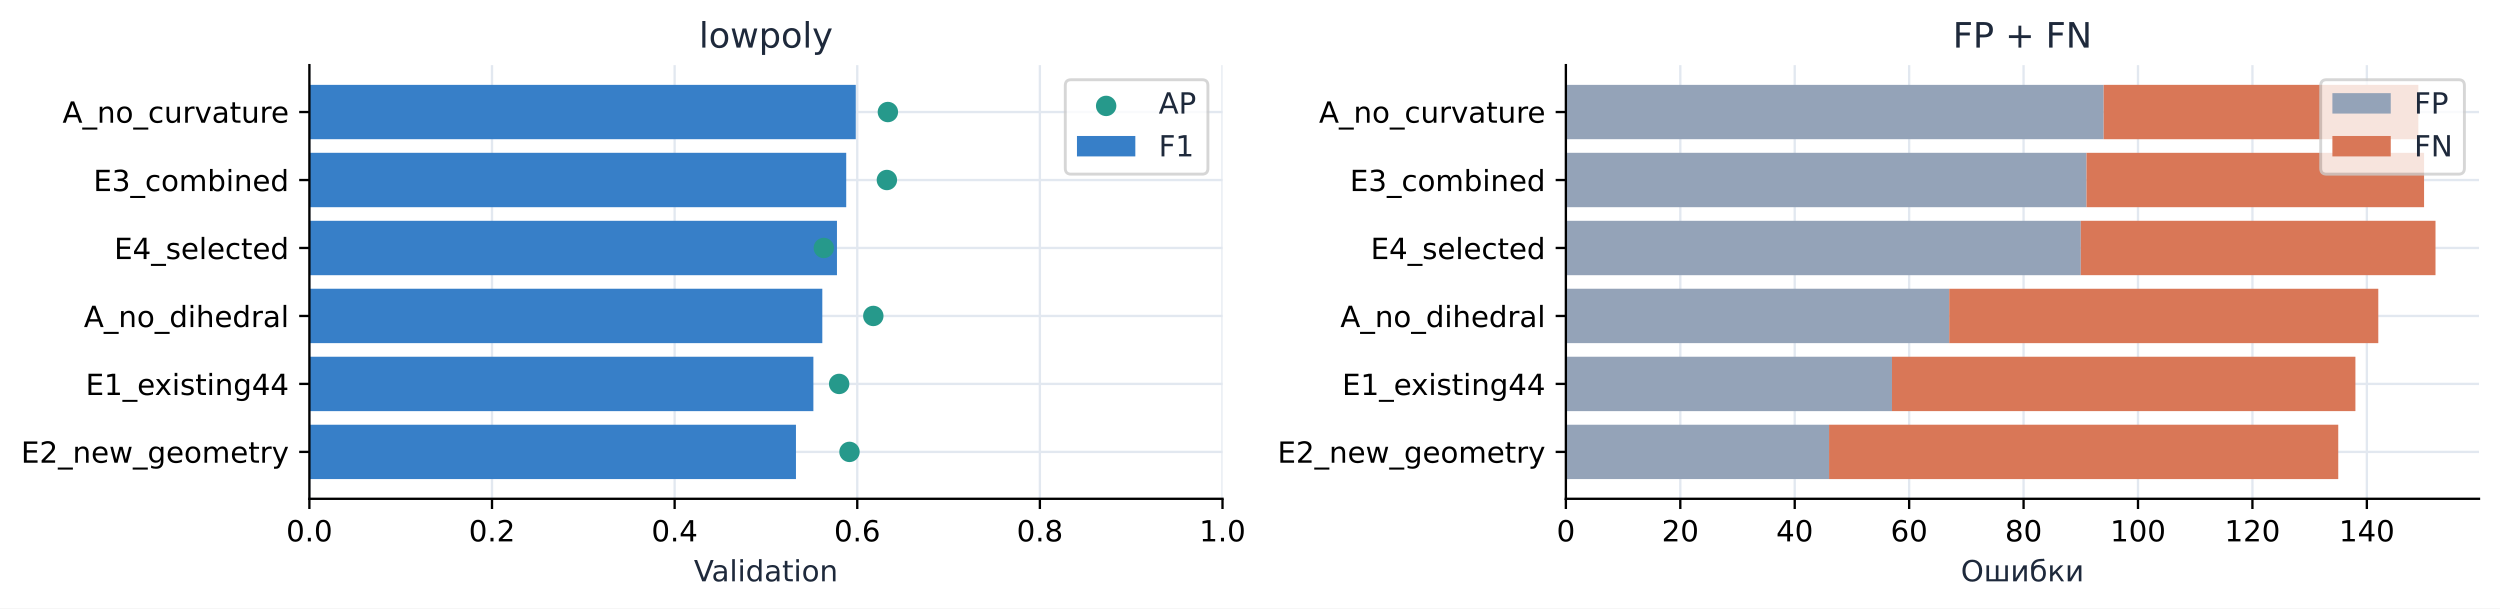
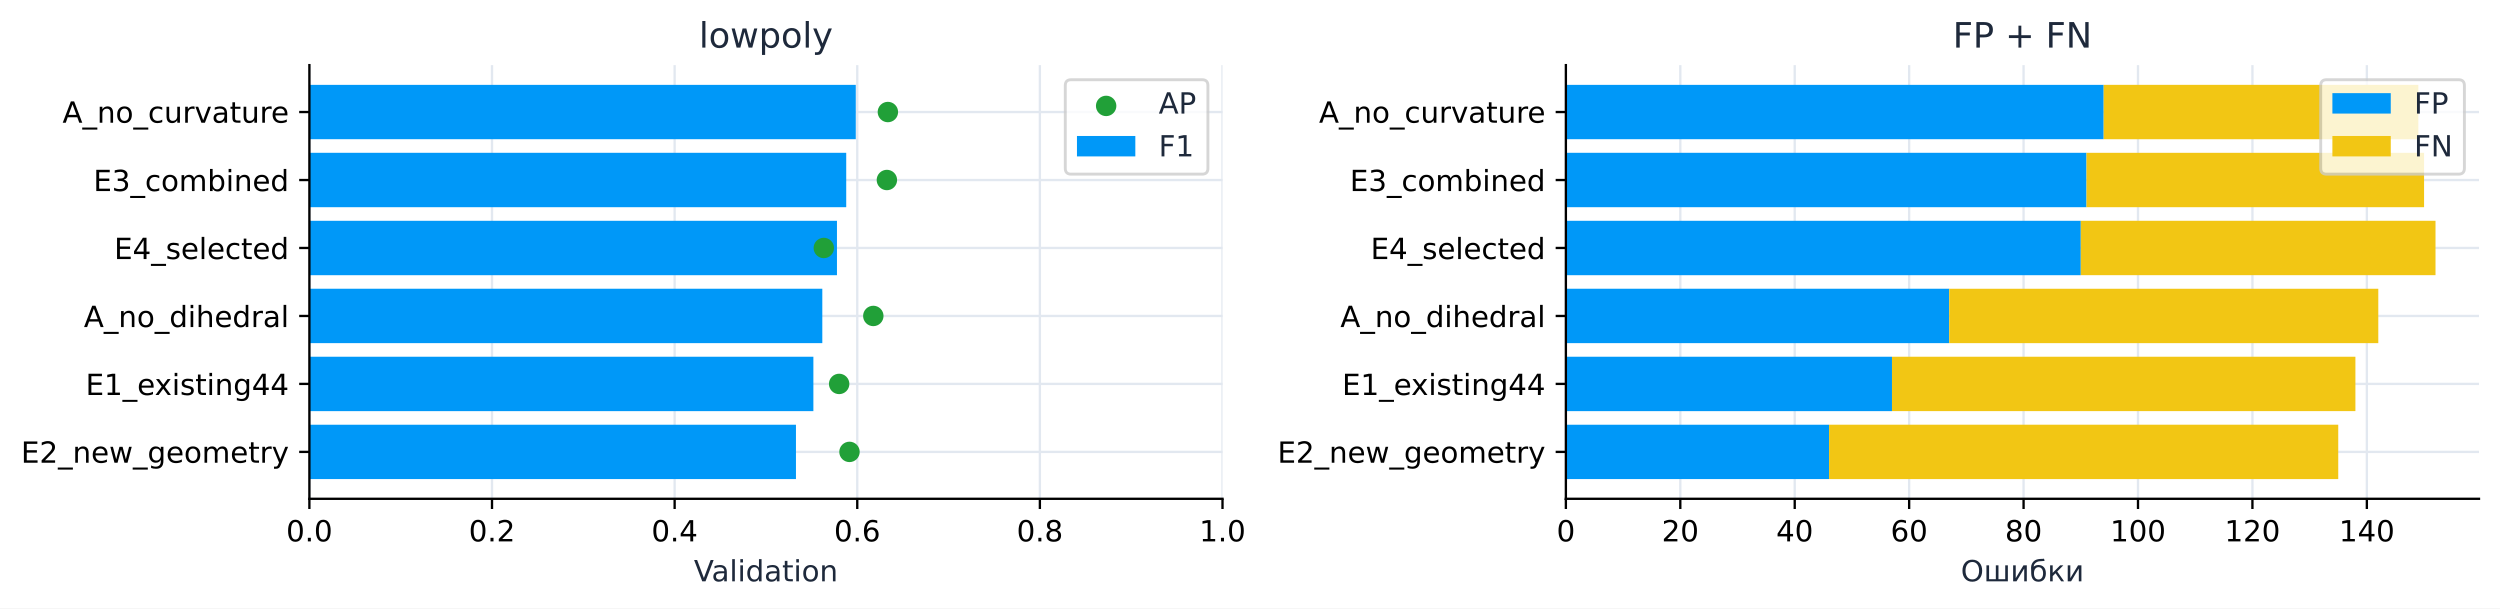
<svg xmlns="http://www.w3.org/2000/svg" xmlns:xlink="http://www.w3.org/1999/xlink" width="856.65pt" height="208.474pt" viewBox="0 0 856.65 208.474" version="1.1">
  <defs>
    <style type="text/css">*{stroke-linejoin: round; stroke-linecap: butt}</style>
  </defs>
  <g id="figure_1">
    <g id="patch_1">
      <path d="M 0 208.474 L 856.65 208.474 L 856.65 0 L 0 0 z " style="fill: #ffffff" />
    </g>
    <g id="axes_1">
      <g id="patch_2">
        <path d="M 106.014 170.918 L 418.903 170.918 L 418.903 22.318 L 106.014 22.318 z " style="fill: #ffffff" />
      </g>
      <g id="matplotlib.axis_1">
        <g id="xtick_1">
          <g id="line2d_1">
-             <path d="M 106.014 170.918 L 106.014 22.318 " clip-path="url(#pcd650b2db3)" style="fill: none; stroke: #e2e8f0; stroke-width: 0.8; stroke-linecap: square" />
+             <path d="M 106.014 170.918 L 106.014 22.318 " clip-path="url(#p1a2640bf01)" style="fill: none; stroke: #e2e8f0; stroke-width: 0.8; stroke-linecap: square" />
          </g>
          <g id="line2d_2">
            <defs>
-               <path id="mff9a0a22ac" d="M 0 0 L 0 3.5 " style="stroke: #000000; stroke-width: 0.8" />
+               <path id="m29b9d3667a" d="M 0 0 L 0 3.5 " style="stroke: #000000; stroke-width: 0.8" />
            </defs>
            <g>
-               <use xlink:href="#mff9a0a22ac" x="106.014" y="170.918" style="stroke: #000000; stroke-width: 0.8" />
+               <use xlink:href="#m29b9d3667a" x="106.014" y="170.918" style="stroke: #000000; stroke-width: 0.8" />
            </g>
          </g>
          <g id="text_1">
            <text style="font-size: 10px; font-family: 'DejaVu Sans', 'Bitstream Vera Sans', 'Computer Modern Sans Serif', 'Lucida Grande', 'Verdana', 'Geneva', 'Lucid', 'Arial', 'Helvetica', 'Avant Garde', sans-serif; text-anchor: middle" x="106.014" y="185.517" transform="rotate(-0 106.0141 185.5166)">0.0</text>
          </g>
        </g>
        <g id="xtick_2">
          <g id="line2d_3">
-             <path d="M 168.592 170.918 L 168.592 22.318 " clip-path="url(#pcd650b2db3)" style="fill: none; stroke: #e2e8f0; stroke-width: 0.8; stroke-linecap: square" />
+             <path d="M 168.592 170.918 L 168.592 22.318 " clip-path="url(#p1a2640bf01)" style="fill: none; stroke: #e2e8f0; stroke-width: 0.8; stroke-linecap: square" />
          </g>
          <g id="line2d_4">
            <g>
-               <use xlink:href="#mff9a0a22ac" x="168.592" y="170.918" style="stroke: #000000; stroke-width: 0.8" />
+               <use xlink:href="#m29b9d3667a" x="168.592" y="170.918" style="stroke: #000000; stroke-width: 0.8" />
            </g>
          </g>
          <g id="text_2">
            <text style="font-size: 10px; font-family: 'DejaVu Sans', 'Bitstream Vera Sans', 'Computer Modern Sans Serif', 'Lucida Grande', 'Verdana', 'Geneva', 'Lucid', 'Arial', 'Helvetica', 'Avant Garde', sans-serif; text-anchor: middle" x="168.592" y="185.517" transform="rotate(-0 168.5918 185.5166)">0.2</text>
          </g>
        </g>
        <g id="xtick_3">
          <g id="line2d_5">
-             <path d="M 231.17 170.918 L 231.17 22.318 " clip-path="url(#pcd650b2db3)" style="fill: none; stroke: #e2e8f0; stroke-width: 0.8; stroke-linecap: square" />
+             <path d="M 231.17 170.918 L 231.17 22.318 " clip-path="url(#p1a2640bf01)" style="fill: none; stroke: #e2e8f0; stroke-width: 0.8; stroke-linecap: square" />
          </g>
          <g id="line2d_6">
            <g>
-               <use xlink:href="#mff9a0a22ac" x="231.17" y="170.918" style="stroke: #000000; stroke-width: 0.8" />
+               <use xlink:href="#m29b9d3667a" x="231.17" y="170.918" style="stroke: #000000; stroke-width: 0.8" />
            </g>
          </g>
          <g id="text_3">
            <text style="font-size: 10px; font-family: 'DejaVu Sans', 'Bitstream Vera Sans', 'Computer Modern Sans Serif', 'Lucida Grande', 'Verdana', 'Geneva', 'Lucid', 'Arial', 'Helvetica', 'Avant Garde', sans-serif; text-anchor: middle" x="231.17" y="185.517" transform="rotate(-0 231.1695 185.5166)">0.4</text>
          </g>
        </g>
        <g id="xtick_4">
          <g id="line2d_7">
-             <path d="M 293.747 170.918 L 293.747 22.318 " clip-path="url(#pcd650b2db3)" style="fill: none; stroke: #e2e8f0; stroke-width: 0.8; stroke-linecap: square" />
+             <path d="M 293.747 170.918 L 293.747 22.318 " clip-path="url(#p1a2640bf01)" style="fill: none; stroke: #e2e8f0; stroke-width: 0.8; stroke-linecap: square" />
          </g>
          <g id="line2d_8">
            <g>
-               <use xlink:href="#mff9a0a22ac" x="293.747" y="170.918" style="stroke: #000000; stroke-width: 0.8" />
+               <use xlink:href="#m29b9d3667a" x="293.747" y="170.918" style="stroke: #000000; stroke-width: 0.8" />
            </g>
          </g>
          <g id="text_4">
            <text style="font-size: 10px; font-family: 'DejaVu Sans', 'Bitstream Vera Sans', 'Computer Modern Sans Serif', 'Lucida Grande', 'Verdana', 'Geneva', 'Lucid', 'Arial', 'Helvetica', 'Avant Garde', sans-serif; text-anchor: middle" x="293.747" y="185.517" transform="rotate(-0 293.7472 185.5166)">0.6</text>
          </g>
        </g>
        <g id="xtick_5">
          <g id="line2d_9">
-             <path d="M 356.325 170.918 L 356.325 22.318 " clip-path="url(#pcd650b2db3)" style="fill: none; stroke: #e2e8f0; stroke-width: 0.8; stroke-linecap: square" />
+             <path d="M 356.325 170.918 L 356.325 22.318 " clip-path="url(#p1a2640bf01)" style="fill: none; stroke: #e2e8f0; stroke-width: 0.8; stroke-linecap: square" />
          </g>
          <g id="line2d_10">
            <g>
-               <use xlink:href="#mff9a0a22ac" x="356.325" y="170.918" style="stroke: #000000; stroke-width: 0.8" />
+               <use xlink:href="#m29b9d3667a" x="356.325" y="170.918" style="stroke: #000000; stroke-width: 0.8" />
            </g>
          </g>
          <g id="text_5">
            <text style="font-size: 10px; font-family: 'DejaVu Sans', 'Bitstream Vera Sans', 'Computer Modern Sans Serif', 'Lucida Grande', 'Verdana', 'Geneva', 'Lucid', 'Arial', 'Helvetica', 'Avant Garde', sans-serif; text-anchor: middle" x="356.325" y="185.517" transform="rotate(-0 356.325 185.5166)">0.8</text>
          </g>
        </g>
        <g id="xtick_6">
          <g id="line2d_11">
-             <path d="M 418.903 170.918 L 418.903 22.318 " clip-path="url(#pcd650b2db3)" style="fill: none; stroke: #e2e8f0; stroke-width: 0.8; stroke-linecap: square" />
+             <path d="M 418.903 170.918 L 418.903 22.318 " clip-path="url(#p1a2640bf01)" style="fill: none; stroke: #e2e8f0; stroke-width: 0.8; stroke-linecap: square" />
          </g>
          <g id="line2d_12">
            <g>
-               <use xlink:href="#mff9a0a22ac" x="418.903" y="170.918" style="stroke: #000000; stroke-width: 0.8" />
+               <use xlink:href="#m29b9d3667a" x="418.903" y="170.918" style="stroke: #000000; stroke-width: 0.8" />
            </g>
          </g>
          <g id="text_6">
            <text style="font-size: 10px; font-family: 'DejaVu Sans', 'Bitstream Vera Sans', 'Computer Modern Sans Serif', 'Lucida Grande', 'Verdana', 'Geneva', 'Lucid', 'Arial', 'Helvetica', 'Avant Garde', sans-serif; text-anchor: middle" x="418.903" y="185.517" transform="rotate(-0 418.9027 185.5166)">1.0</text>
          </g>
        </g>
        <g id="text_7">
          <text style="font-size: 10px; font-family: 'DejaVu Sans', 'Bitstream Vera Sans', 'Computer Modern Sans Serif', 'Lucida Grande', 'Verdana', 'Geneva', 'Lucid', 'Arial', 'Helvetica', 'Avant Garde', sans-serif; text-anchor: middle; fill: #1e293b" x="262.458" y="199.195" transform="rotate(-0 262.4584 199.1947)">Validation</text>
        </g>
      </g>
      <g id="matplotlib.axis_2">
        <g id="ytick_1">
          <g id="line2d_13">
-             <path d="M 106.014 154.847 L 418.903 154.847 " clip-path="url(#pcd650b2db3)" style="fill: none; stroke: #e2e8f0; stroke-width: 0.8; stroke-linecap: square" />
+             <path d="M 106.014 154.847 L 418.903 154.847 " clip-path="url(#p1a2640bf01)" style="fill: none; stroke: #e2e8f0; stroke-width: 0.8; stroke-linecap: square" />
          </g>
          <g id="line2d_14">
            <defs>
-               <path id="mf8662a4d5e" d="M 0 0 L -3.5 0 " style="stroke: #000000; stroke-width: 0.8" />
+               <path id="mcb66e3dac6" d="M 0 0 L -3.5 0 " style="stroke: #000000; stroke-width: 0.8" />
            </defs>
            <g>
-               <use xlink:href="#mf8662a4d5e" x="106.014" y="154.847" style="stroke: #000000; stroke-width: 0.8" />
+               <use xlink:href="#mcb66e3dac6" x="106.014" y="154.847" style="stroke: #000000; stroke-width: 0.8" />
            </g>
          </g>
          <g id="text_8">
            <text style="font-size: 10px; font-family: 'DejaVu Sans', 'Bitstream Vera Sans', 'Computer Modern Sans Serif', 'Lucida Grande', 'Verdana', 'Geneva', 'Lucid', 'Arial', 'Helvetica', 'Avant Garde', sans-serif; text-anchor: end" x="99.014" y="158.558" transform="rotate(-0 99.01406 158.5579)">E2_new_geometry</text>
          </g>
        </g>
        <g id="ytick_2">
          <g id="line2d_15">
-             <path d="M 106.014 131.555 L 418.903 131.555 " clip-path="url(#pcd650b2db3)" style="fill: none; stroke: #e2e8f0; stroke-width: 0.8; stroke-linecap: square" />
+             <path d="M 106.014 131.555 L 418.903 131.555 " clip-path="url(#p1a2640bf01)" style="fill: none; stroke: #e2e8f0; stroke-width: 0.8; stroke-linecap: square" />
          </g>
          <g id="line2d_16">
            <g>
-               <use xlink:href="#mf8662a4d5e" x="106.014" y="131.555" style="stroke: #000000; stroke-width: 0.8" />
+               <use xlink:href="#mcb66e3dac6" x="106.014" y="131.555" style="stroke: #000000; stroke-width: 0.8" />
            </g>
          </g>
          <g id="text_9">
            <text style="font-size: 10px; font-family: 'DejaVu Sans', 'Bitstream Vera Sans', 'Computer Modern Sans Serif', 'Lucida Grande', 'Verdana', 'Geneva', 'Lucid', 'Arial', 'Helvetica', 'Avant Garde', sans-serif; text-anchor: end" x="99.014" y="135.355" transform="rotate(-0 99.01406 135.3546)">E1_existing44</text>
          </g>
        </g>
        <g id="ytick_3">
          <g id="line2d_17">
-             <path d="M 106.014 108.264 L 418.903 108.264 " clip-path="url(#pcd650b2db3)" style="fill: none; stroke: #e2e8f0; stroke-width: 0.8; stroke-linecap: square" />
+             <path d="M 106.014 108.264 L 418.903 108.264 " clip-path="url(#p1a2640bf01)" style="fill: none; stroke: #e2e8f0; stroke-width: 0.8; stroke-linecap: square" />
          </g>
          <g id="line2d_18">
            <g>
-               <use xlink:href="#mf8662a4d5e" x="106.014" y="108.264" style="stroke: #000000; stroke-width: 0.8" />
+               <use xlink:href="#mcb66e3dac6" x="106.014" y="108.264" style="stroke: #000000; stroke-width: 0.8" />
            </g>
          </g>
          <g id="text_10">
            <text style="font-size: 10px; font-family: 'DejaVu Sans', 'Bitstream Vera Sans', 'Computer Modern Sans Serif', 'Lucida Grande', 'Verdana', 'Geneva', 'Lucid', 'Arial', 'Helvetica', 'Avant Garde', sans-serif; text-anchor: end" x="99.014" y="112.063" transform="rotate(-0 99.01406 112.0631)">A_no_dihedral</text>
          </g>
        </g>
        <g id="ytick_4">
          <g id="line2d_19">
-             <path d="M 106.014 84.972 L 418.903 84.972 " clip-path="url(#pcd650b2db3)" style="fill: none; stroke: #e2e8f0; stroke-width: 0.8; stroke-linecap: square" />
+             <path d="M 106.014 84.972 L 418.903 84.972 " clip-path="url(#p1a2640bf01)" style="fill: none; stroke: #e2e8f0; stroke-width: 0.8; stroke-linecap: square" />
          </g>
          <g id="line2d_20">
            <g>
-               <use xlink:href="#mf8662a4d5e" x="106.014" y="84.972" style="stroke: #000000; stroke-width: 0.8" />
+               <use xlink:href="#mcb66e3dac6" x="106.014" y="84.972" style="stroke: #000000; stroke-width: 0.8" />
            </g>
          </g>
          <g id="text_11">
            <text style="font-size: 10px; font-family: 'DejaVu Sans', 'Bitstream Vera Sans', 'Computer Modern Sans Serif', 'Lucida Grande', 'Verdana', 'Geneva', 'Lucid', 'Arial', 'Helvetica', 'Avant Garde', sans-serif; text-anchor: end" x="99.014" y="88.772" transform="rotate(-0 99.01406 88.77158)">E4_selected</text>
          </g>
        </g>
        <g id="ytick_5">
          <g id="line2d_21">
-             <path d="M 106.014 61.681 L 418.903 61.681 " clip-path="url(#pcd650b2db3)" style="fill: none; stroke: #e2e8f0; stroke-width: 0.8; stroke-linecap: square" />
+             <path d="M 106.014 61.681 L 418.903 61.681 " clip-path="url(#p1a2640bf01)" style="fill: none; stroke: #e2e8f0; stroke-width: 0.8; stroke-linecap: square" />
          </g>
          <g id="line2d_22">
            <g>
-               <use xlink:href="#mf8662a4d5e" x="106.014" y="61.681" style="stroke: #000000; stroke-width: 0.8" />
+               <use xlink:href="#mcb66e3dac6" x="106.014" y="61.681" style="stroke: #000000; stroke-width: 0.8" />
            </g>
          </g>
          <g id="text_12">
            <text style="font-size: 10px; font-family: 'DejaVu Sans', 'Bitstream Vera Sans', 'Computer Modern Sans Serif', 'Lucida Grande', 'Verdana', 'Geneva', 'Lucid', 'Arial', 'Helvetica', 'Avant Garde', sans-serif; text-anchor: end" x="99.014" y="65.48" transform="rotate(-0 99.01406 65.48004)">E3_combined</text>
          </g>
        </g>
        <g id="ytick_6">
          <g id="line2d_23">
-             <path d="M 106.014 38.389 L 418.903 38.389 " clip-path="url(#pcd650b2db3)" style="fill: none; stroke: #e2e8f0; stroke-width: 0.8; stroke-linecap: square" />
+             <path d="M 106.014 38.389 L 418.903 38.389 " clip-path="url(#p1a2640bf01)" style="fill: none; stroke: #e2e8f0; stroke-width: 0.8; stroke-linecap: square" />
          </g>
          <g id="line2d_24">
            <g>
-               <use xlink:href="#mf8662a4d5e" x="106.014" y="38.389" style="stroke: #000000; stroke-width: 0.8" />
+               <use xlink:href="#mcb66e3dac6" x="106.014" y="38.389" style="stroke: #000000; stroke-width: 0.8" />
            </g>
          </g>
          <g id="text_13">
            <text style="font-size: 10px; font-family: 'DejaVu Sans', 'Bitstream Vera Sans', 'Computer Modern Sans Serif', 'Lucida Grande', 'Verdana', 'Geneva', 'Lucid', 'Arial', 'Helvetica', 'Avant Garde', sans-serif; text-anchor: end" x="99.014" y="42.049" transform="rotate(-0 99.01406 42.04944)">A_no_curvature</text>
          </g>
        </g>
      </g>
      <g id="patch_3">
-         <path d="M 106.014 164.164 L 272.744 164.164 L 272.744 145.53 L 106.014 145.53 z " clip-path="url(#pcd650b2db3)" style="fill: #377fc8" />
+         <path d="M 106.014 164.164 L 272.744 164.164 L 272.744 145.53 L 106.014 145.53 z " clip-path="url(#p1a2640bf01)" style="fill: #0098f8" />
      </g>
      <g id="patch_4">
-         <path d="M 106.014 140.872 L 278.712 140.872 L 278.712 122.239 L 106.014 122.239 z " clip-path="url(#pcd650b2db3)" style="fill: #377fc8" />
+         <path d="M 106.014 140.872 L 278.712 140.872 L 278.712 122.239 L 106.014 122.239 z " clip-path="url(#p1a2640bf01)" style="fill: #0098f8" />
      </g>
      <g id="patch_5">
-         <path d="M 106.014 117.581 L 281.772 117.581 L 281.772 98.947 L 106.014 98.947 z " clip-path="url(#pcd650b2db3)" style="fill: #377fc8" />
+         <path d="M 106.014 117.581 L 281.772 117.581 L 281.772 98.947 L 106.014 98.947 z " clip-path="url(#p1a2640bf01)" style="fill: #0098f8" />
      </g>
      <g id="patch_6">
-         <path d="M 106.014 94.289 L 286.794 94.289 L 286.794 75.656 L 106.014 75.656 z " clip-path="url(#pcd650b2db3)" style="fill: #377fc8" />
+         <path d="M 106.014 94.289 L 286.794 94.289 L 286.794 75.656 L 106.014 75.656 z " clip-path="url(#p1a2640bf01)" style="fill: #0098f8" />
      </g>
      <g id="patch_7">
-         <path d="M 106.014 70.997 L 289.965 70.997 L 289.965 52.364 L 106.014 52.364 z " clip-path="url(#pcd650b2db3)" style="fill: #377fc8" />
+         <path d="M 106.014 70.997 L 289.965 70.997 L 289.965 52.364 L 106.014 52.364 z " clip-path="url(#p1a2640bf01)" style="fill: #0098f8" />
      </g>
      <g id="patch_8">
-         <path d="M 106.014 47.706 L 293.241 47.706 L 293.241 29.073 L 106.014 29.073 z " clip-path="url(#pcd650b2db3)" style="fill: #377fc8" />
+         <path d="M 106.014 47.706 L 293.241 47.706 L 293.241 29.073 L 106.014 29.073 z " clip-path="url(#p1a2640bf01)" style="fill: #0098f8" />
      </g>
      <g id="patch_9">
        <path d="M 106.014 170.918 L 106.014 22.318 " style="fill: none; stroke: #000000; stroke-width: 0.8; stroke-linejoin: miter; stroke-linecap: square" />
      </g>
      <g id="patch_10">
        <path d="M 106.014 170.918 L 418.903 170.918 " style="fill: none; stroke: #000000; stroke-width: 0.8; stroke-linejoin: miter; stroke-linecap: square" />
      </g>
      <g id="PathCollection_1">
        <defs>
-           <path id="m7b5b95c0cd" d="M 0 3 C 0.796 3 1.559 2.684 2.121 2.121 C 2.684 1.559 3 0.796 3 0 C 3 -0.796 2.684 -1.559 2.121 -2.121 C 1.559 -2.684 0.796 -3 0 -3 C -0.796 -3 -1.559 -2.684 -2.121 -2.121 C -2.684 -1.559 -3 -0.796 -3 0 C -3 0.796 -2.684 1.559 -2.121 2.121 C -1.559 2.684 -0.796 3 0 3 z " style="stroke: #26998b" />
+           <path id="m70e2679297" d="M 0 3 C 0.796 3 1.559 2.684 2.121 2.121 C 2.684 1.559 3 0.796 3 0 C 3 -0.796 2.684 -1.559 2.121 -2.121 C 1.559 -2.684 0.796 -3 0 -3 C -0.796 -3 -1.559 -2.684 -2.121 -2.121 C -2.684 -1.559 -3 -0.796 -3 0 C -3 0.796 -2.684 1.559 -2.121 2.121 C -1.559 2.684 -0.796 3 0 3 z " style="stroke: #21a038" />
        </defs>
-         <g clip-path="url(#pcd650b2db3)">
-           <use xlink:href="#m7b5b95c0cd" x="291.086" y="154.847" style="fill: #26998b; stroke: #26998b" />
-           <use xlink:href="#m7b5b95c0cd" x="287.541" y="131.555" style="fill: #26998b; stroke: #26998b" />
-           <use xlink:href="#m7b5b95c0cd" x="299.249" y="108.264" style="fill: #26998b; stroke: #26998b" />
-           <use xlink:href="#m7b5b95c0cd" x="282.285" y="84.972" style="fill: #26998b; stroke: #26998b" />
-           <use xlink:href="#m7b5b95c0cd" x="303.899" y="61.681" style="fill: #26998b; stroke: #26998b" />
-           <use xlink:href="#m7b5b95c0cd" x="304.241" y="38.389" style="fill: #26998b; stroke: #26998b" />
+         <g clip-path="url(#p1a2640bf01)">
+           <use xlink:href="#m70e2679297" x="291.086" y="154.847" style="fill: #21a038; stroke: #21a038" />
+           <use xlink:href="#m70e2679297" x="287.541" y="131.555" style="fill: #21a038; stroke: #21a038" />
+           <use xlink:href="#m70e2679297" x="299.249" y="108.264" style="fill: #21a038; stroke: #21a038" />
+           <use xlink:href="#m70e2679297" x="282.285" y="84.972" style="fill: #21a038; stroke: #21a038" />
+           <use xlink:href="#m70e2679297" x="303.899" y="61.681" style="fill: #21a038; stroke: #21a038" />
+           <use xlink:href="#m70e2679297" x="304.241" y="38.389" style="fill: #21a038; stroke: #21a038" />
        </g>
      </g>
      <g id="text_14">
        <text style="font-size: 12px; font-family: 'DejaVu Sans', 'Bitstream Vera Sans', 'Computer Modern Sans Serif', 'Lucida Grande', 'Verdana', 'Geneva', 'Lucid', 'Arial', 'Helvetica', 'Avant Garde', sans-serif; text-anchor: middle; fill: #1e293b" x="262.458" y="16.318" transform="rotate(-0 262.4584 16.31812)">lowpoly</text>
      </g>
      <g id="legend_1">
        <g id="patch_11">
          <path d="M 367.032 59.674 L 411.903 59.674 Q 413.903 59.674 413.903 57.674 L 413.903 29.318 Q 413.903 27.318 411.903 27.318 L 367.032 27.318 Q 365.032 27.318 365.032 29.318 L 365.032 57.674 Q 365.032 59.674 367.032 59.674 z " style="fill: #ffffff; opacity: 0.8; stroke: #cccccc; stroke-linejoin: miter" />
        </g>
        <g id="PathCollection_2">
          <g>
-             <use xlink:href="#m7b5b95c0cd" x="379.032" y="36.292" style="fill: #26998b; stroke: #26998b" />
+             <use xlink:href="#m70e2679297" x="379.032" y="36.292" style="fill: #21a038; stroke: #21a038" />
          </g>
        </g>
        <g id="text_15">
          <text style="font-size: 10px; font-family: 'DejaVu Sans', 'Bitstream Vera Sans', 'Computer Modern Sans Serif', 'Lucida Grande', 'Verdana', 'Geneva', 'Lucid', 'Arial', 'Helvetica', 'Avant Garde', sans-serif; text-anchor: start; fill: #1e293b" x="397.032" y="38.917" transform="rotate(-0 397.0324 38.91656)">AP</text>
        </g>
        <g id="patch_12">
-           <path d="M 369.032 53.595 L 389.032 53.595 L 389.032 46.595 L 369.032 46.595 z " style="fill: #377fc8" />
+           <path d="M 369.032 53.595 L 389.032 53.595 L 389.032 46.595 L 369.032 46.595 z " style="fill: #0098f8" />
        </g>
        <g id="text_16">
          <text style="font-size: 10px; font-family: 'DejaVu Sans', 'Bitstream Vera Sans', 'Computer Modern Sans Serif', 'Lucida Grande', 'Verdana', 'Geneva', 'Lucid', 'Arial', 'Helvetica', 'Avant Garde', sans-serif; text-anchor: start; fill: #1e293b" x="397.032" y="53.595" transform="rotate(-0 397.0324 53.59469)">F1</text>
        </g>
      </g>
    </g>
    <g id="axes_2">
      <g id="patch_13">
        <path d="M 536.562 170.918 L 849.45 170.918 L 849.45 22.318 L 536.562 22.318 z " style="fill: #ffffff" />
      </g>
      <g id="matplotlib.axis_3">
        <g id="xtick_7">
          <g id="line2d_25">
-             <path d="M 536.562 170.918 L 536.562 22.318 " clip-path="url(#p00faf40253)" style="fill: none; stroke: #e2e8f0; stroke-width: 0.8; stroke-linecap: square" />
+             <path d="M 536.562 170.918 L 536.562 22.318 " clip-path="url(#pcd2e8f0462)" style="fill: none; stroke: #e2e8f0; stroke-width: 0.8; stroke-linecap: square" />
          </g>
          <g id="line2d_26">
            <g>
-               <use xlink:href="#mff9a0a22ac" x="536.562" y="170.918" style="stroke: #000000; stroke-width: 0.8" />
+               <use xlink:href="#m29b9d3667a" x="536.562" y="170.918" style="stroke: #000000; stroke-width: 0.8" />
            </g>
          </g>
          <g id="text_17">
            <text style="font-size: 10px; font-family: 'DejaVu Sans', 'Bitstream Vera Sans', 'Computer Modern Sans Serif', 'Lucida Grande', 'Verdana', 'Geneva', 'Lucid', 'Arial', 'Helvetica', 'Avant Garde', sans-serif; text-anchor: middle" x="536.562" y="185.517" transform="rotate(-0 536.5618 185.5166)">0</text>
          </g>
        </g>
        <g id="xtick_8">
          <g id="line2d_27">
-             <path d="M 575.771 170.918 L 575.771 22.318 " clip-path="url(#p00faf40253)" style="fill: none; stroke: #e2e8f0; stroke-width: 0.8; stroke-linecap: square" />
+             <path d="M 575.771 170.918 L 575.771 22.318 " clip-path="url(#pcd2e8f0462)" style="fill: none; stroke: #e2e8f0; stroke-width: 0.8; stroke-linecap: square" />
          </g>
          <g id="line2d_28">
            <g>
-               <use xlink:href="#mff9a0a22ac" x="575.771" y="170.918" style="stroke: #000000; stroke-width: 0.8" />
+               <use xlink:href="#m29b9d3667a" x="575.771" y="170.918" style="stroke: #000000; stroke-width: 0.8" />
            </g>
          </g>
          <g id="text_18">
            <text style="font-size: 10px; font-family: 'DejaVu Sans', 'Bitstream Vera Sans', 'Computer Modern Sans Serif', 'Lucida Grande', 'Verdana', 'Geneva', 'Lucid', 'Arial', 'Helvetica', 'Avant Garde', sans-serif; text-anchor: middle" x="575.771" y="185.517" transform="rotate(-0 575.7709 185.5166)">20</text>
          </g>
        </g>
        <g id="xtick_9">
          <g id="line2d_29">
-             <path d="M 614.98 170.918 L 614.98 22.318 " clip-path="url(#p00faf40253)" style="fill: none; stroke: #e2e8f0; stroke-width: 0.8; stroke-linecap: square" />
+             <path d="M 614.98 170.918 L 614.98 22.318 " clip-path="url(#pcd2e8f0462)" style="fill: none; stroke: #e2e8f0; stroke-width: 0.8; stroke-linecap: square" />
          </g>
          <g id="line2d_30">
            <g>
-               <use xlink:href="#mff9a0a22ac" x="614.98" y="170.918" style="stroke: #000000; stroke-width: 0.8" />
+               <use xlink:href="#m29b9d3667a" x="614.98" y="170.918" style="stroke: #000000; stroke-width: 0.8" />
            </g>
          </g>
          <g id="text_19">
            <text style="font-size: 10px; font-family: 'DejaVu Sans', 'Bitstream Vera Sans', 'Computer Modern Sans Serif', 'Lucida Grande', 'Verdana', 'Geneva', 'Lucid', 'Arial', 'Helvetica', 'Avant Garde', sans-serif; text-anchor: middle" x="614.98" y="185.517" transform="rotate(-0 614.98 185.5166)">40</text>
          </g>
        </g>
        <g id="xtick_10">
          <g id="line2d_31">
-             <path d="M 654.189 170.918 L 654.189 22.318 " clip-path="url(#p00faf40253)" style="fill: none; stroke: #e2e8f0; stroke-width: 0.8; stroke-linecap: square" />
+             <path d="M 654.189 170.918 L 654.189 22.318 " clip-path="url(#pcd2e8f0462)" style="fill: none; stroke: #e2e8f0; stroke-width: 0.8; stroke-linecap: square" />
          </g>
          <g id="line2d_32">
            <g>
-               <use xlink:href="#mff9a0a22ac" x="654.189" y="170.918" style="stroke: #000000; stroke-width: 0.8" />
+               <use xlink:href="#m29b9d3667a" x="654.189" y="170.918" style="stroke: #000000; stroke-width: 0.8" />
            </g>
          </g>
          <g id="text_20">
            <text style="font-size: 10px; font-family: 'DejaVu Sans', 'Bitstream Vera Sans', 'Computer Modern Sans Serif', 'Lucida Grande', 'Verdana', 'Geneva', 'Lucid', 'Arial', 'Helvetica', 'Avant Garde', sans-serif; text-anchor: middle" x="654.189" y="185.517" transform="rotate(-0 654.1891 185.5166)">60</text>
          </g>
        </g>
        <g id="xtick_11">
          <g id="line2d_33">
-             <path d="M 693.398 170.918 L 693.398 22.318 " clip-path="url(#p00faf40253)" style="fill: none; stroke: #e2e8f0; stroke-width: 0.8; stroke-linecap: square" />
+             <path d="M 693.398 170.918 L 693.398 22.318 " clip-path="url(#pcd2e8f0462)" style="fill: none; stroke: #e2e8f0; stroke-width: 0.8; stroke-linecap: square" />
          </g>
          <g id="line2d_34">
            <g>
-               <use xlink:href="#mff9a0a22ac" x="693.398" y="170.918" style="stroke: #000000; stroke-width: 0.8" />
+               <use xlink:href="#m29b9d3667a" x="693.398" y="170.918" style="stroke: #000000; stroke-width: 0.8" />
            </g>
          </g>
          <g id="text_21">
            <text style="font-size: 10px; font-family: 'DejaVu Sans', 'Bitstream Vera Sans', 'Computer Modern Sans Serif', 'Lucida Grande', 'Verdana', 'Geneva', 'Lucid', 'Arial', 'Helvetica', 'Avant Garde', sans-serif; text-anchor: middle" x="693.398" y="185.517" transform="rotate(-0 693.3982 185.5166)">80</text>
          </g>
        </g>
        <g id="xtick_12">
          <g id="line2d_35">
-             <path d="M 732.607 170.918 L 732.607 22.318 " clip-path="url(#p00faf40253)" style="fill: none; stroke: #e2e8f0; stroke-width: 0.8; stroke-linecap: square" />
+             <path d="M 732.607 170.918 L 732.607 22.318 " clip-path="url(#pcd2e8f0462)" style="fill: none; stroke: #e2e8f0; stroke-width: 0.8; stroke-linecap: square" />
          </g>
          <g id="line2d_36">
            <g>
-               <use xlink:href="#mff9a0a22ac" x="732.607" y="170.918" style="stroke: #000000; stroke-width: 0.8" />
+               <use xlink:href="#m29b9d3667a" x="732.607" y="170.918" style="stroke: #000000; stroke-width: 0.8" />
            </g>
          </g>
          <g id="text_22">
            <text style="font-size: 10px; font-family: 'DejaVu Sans', 'Bitstream Vera Sans', 'Computer Modern Sans Serif', 'Lucida Grande', 'Verdana', 'Geneva', 'Lucid', 'Arial', 'Helvetica', 'Avant Garde', sans-serif; text-anchor: middle" x="732.607" y="185.517" transform="rotate(-0 732.6073 185.5166)">100</text>
          </g>
        </g>
        <g id="xtick_13">
          <g id="line2d_37">
-             <path d="M 771.816 170.918 L 771.816 22.318 " clip-path="url(#p00faf40253)" style="fill: none; stroke: #e2e8f0; stroke-width: 0.8; stroke-linecap: square" />
+             <path d="M 771.816 170.918 L 771.816 22.318 " clip-path="url(#pcd2e8f0462)" style="fill: none; stroke: #e2e8f0; stroke-width: 0.8; stroke-linecap: square" />
          </g>
          <g id="line2d_38">
            <g>
-               <use xlink:href="#mff9a0a22ac" x="771.816" y="170.918" style="stroke: #000000; stroke-width: 0.8" />
+               <use xlink:href="#m29b9d3667a" x="771.816" y="170.918" style="stroke: #000000; stroke-width: 0.8" />
            </g>
          </g>
          <g id="text_23">
            <text style="font-size: 10px; font-family: 'DejaVu Sans', 'Bitstream Vera Sans', 'Computer Modern Sans Serif', 'Lucida Grande', 'Verdana', 'Geneva', 'Lucid', 'Arial', 'Helvetica', 'Avant Garde', sans-serif; text-anchor: middle" x="771.816" y="185.517" transform="rotate(-0 771.8164 185.5166)">120</text>
          </g>
        </g>
        <g id="xtick_14">
          <g id="line2d_39">
-             <path d="M 811.026 170.918 L 811.026 22.318 " clip-path="url(#p00faf40253)" style="fill: none; stroke: #e2e8f0; stroke-width: 0.8; stroke-linecap: square" />
+             <path d="M 811.026 170.918 L 811.026 22.318 " clip-path="url(#pcd2e8f0462)" style="fill: none; stroke: #e2e8f0; stroke-width: 0.8; stroke-linecap: square" />
          </g>
          <g id="line2d_40">
            <g>
-               <use xlink:href="#mff9a0a22ac" x="811.026" y="170.918" style="stroke: #000000; stroke-width: 0.8" />
+               <use xlink:href="#m29b9d3667a" x="811.026" y="170.918" style="stroke: #000000; stroke-width: 0.8" />
            </g>
          </g>
          <g id="text_24">
            <text style="font-size: 10px; font-family: 'DejaVu Sans', 'Bitstream Vera Sans', 'Computer Modern Sans Serif', 'Lucida Grande', 'Verdana', 'Geneva', 'Lucid', 'Arial', 'Helvetica', 'Avant Garde', sans-serif; text-anchor: middle" x="811.026" y="185.517" transform="rotate(-0 811.0255 185.5166)">140</text>
          </g>
        </g>
        <g id="text_25">
          <text style="font-size: 10px; font-family: 'DejaVu Sans', 'Bitstream Vera Sans', 'Computer Modern Sans Serif', 'Lucida Grande', 'Verdana', 'Geneva', 'Lucid', 'Arial', 'Helvetica', 'Avant Garde', sans-serif; text-anchor: middle; fill: #1e293b" x="693.006" y="199.195" transform="rotate(-0 693.0061 199.1947)">Ошибки</text>
        </g>
      </g>
      <g id="matplotlib.axis_4">
        <g id="ytick_7">
          <g id="line2d_41">
-             <path d="M 536.562 154.847 L 849.45 154.847 " clip-path="url(#p00faf40253)" style="fill: none; stroke: #e2e8f0; stroke-width: 0.8; stroke-linecap: square" />
+             <path d="M 536.562 154.847 L 849.45 154.847 " clip-path="url(#pcd2e8f0462)" style="fill: none; stroke: #e2e8f0; stroke-width: 0.8; stroke-linecap: square" />
          </g>
          <g id="line2d_42">
            <g>
-               <use xlink:href="#mf8662a4d5e" x="536.562" y="154.847" style="stroke: #000000; stroke-width: 0.8" />
+               <use xlink:href="#mcb66e3dac6" x="536.562" y="154.847" style="stroke: #000000; stroke-width: 0.8" />
            </g>
          </g>
          <g id="text_26">
            <text style="font-size: 10px; font-family: 'DejaVu Sans', 'Bitstream Vera Sans', 'Computer Modern Sans Serif', 'Lucida Grande', 'Verdana', 'Geneva', 'Lucid', 'Arial', 'Helvetica', 'Avant Garde', sans-serif; text-anchor: end" x="529.562" y="158.558" transform="rotate(-0 529.5618 158.5579)">E2_new_geometry</text>
          </g>
        </g>
        <g id="ytick_8">
          <g id="line2d_43">
-             <path d="M 536.562 131.555 L 849.45 131.555 " clip-path="url(#p00faf40253)" style="fill: none; stroke: #e2e8f0; stroke-width: 0.8; stroke-linecap: square" />
+             <path d="M 536.562 131.555 L 849.45 131.555 " clip-path="url(#pcd2e8f0462)" style="fill: none; stroke: #e2e8f0; stroke-width: 0.8; stroke-linecap: square" />
          </g>
          <g id="line2d_44">
            <g>
-               <use xlink:href="#mf8662a4d5e" x="536.562" y="131.555" style="stroke: #000000; stroke-width: 0.8" />
+               <use xlink:href="#mcb66e3dac6" x="536.562" y="131.555" style="stroke: #000000; stroke-width: 0.8" />
            </g>
          </g>
          <g id="text_27">
            <text style="font-size: 10px; font-family: 'DejaVu Sans', 'Bitstream Vera Sans', 'Computer Modern Sans Serif', 'Lucida Grande', 'Verdana', 'Geneva', 'Lucid', 'Arial', 'Helvetica', 'Avant Garde', sans-serif; text-anchor: end" x="529.562" y="135.355" transform="rotate(-0 529.5618 135.3546)">E1_existing44</text>
          </g>
        </g>
        <g id="ytick_9">
          <g id="line2d_45">
-             <path d="M 536.562 108.264 L 849.45 108.264 " clip-path="url(#p00faf40253)" style="fill: none; stroke: #e2e8f0; stroke-width: 0.8; stroke-linecap: square" />
+             <path d="M 536.562 108.264 L 849.45 108.264 " clip-path="url(#pcd2e8f0462)" style="fill: none; stroke: #e2e8f0; stroke-width: 0.8; stroke-linecap: square" />
          </g>
          <g id="line2d_46">
            <g>
-               <use xlink:href="#mf8662a4d5e" x="536.562" y="108.264" style="stroke: #000000; stroke-width: 0.8" />
+               <use xlink:href="#mcb66e3dac6" x="536.562" y="108.264" style="stroke: #000000; stroke-width: 0.8" />
            </g>
          </g>
          <g id="text_28">
            <text style="font-size: 10px; font-family: 'DejaVu Sans', 'Bitstream Vera Sans', 'Computer Modern Sans Serif', 'Lucida Grande', 'Verdana', 'Geneva', 'Lucid', 'Arial', 'Helvetica', 'Avant Garde', sans-serif; text-anchor: end" x="529.562" y="112.063" transform="rotate(-0 529.5618 112.0631)">A_no_dihedral</text>
          </g>
        </g>
        <g id="ytick_10">
          <g id="line2d_47">
-             <path d="M 536.562 84.972 L 849.45 84.972 " clip-path="url(#p00faf40253)" style="fill: none; stroke: #e2e8f0; stroke-width: 0.8; stroke-linecap: square" />
+             <path d="M 536.562 84.972 L 849.45 84.972 " clip-path="url(#pcd2e8f0462)" style="fill: none; stroke: #e2e8f0; stroke-width: 0.8; stroke-linecap: square" />
          </g>
          <g id="line2d_48">
            <g>
-               <use xlink:href="#mf8662a4d5e" x="536.562" y="84.972" style="stroke: #000000; stroke-width: 0.8" />
+               <use xlink:href="#mcb66e3dac6" x="536.562" y="84.972" style="stroke: #000000; stroke-width: 0.8" />
            </g>
          </g>
          <g id="text_29">
            <text style="font-size: 10px; font-family: 'DejaVu Sans', 'Bitstream Vera Sans', 'Computer Modern Sans Serif', 'Lucida Grande', 'Verdana', 'Geneva', 'Lucid', 'Arial', 'Helvetica', 'Avant Garde', sans-serif; text-anchor: end" x="529.562" y="88.772" transform="rotate(-0 529.5618 88.77158)">E4_selected</text>
          </g>
        </g>
        <g id="ytick_11">
          <g id="line2d_49">
-             <path d="M 536.562 61.681 L 849.45 61.681 " clip-path="url(#p00faf40253)" style="fill: none; stroke: #e2e8f0; stroke-width: 0.8; stroke-linecap: square" />
+             <path d="M 536.562 61.681 L 849.45 61.681 " clip-path="url(#pcd2e8f0462)" style="fill: none; stroke: #e2e8f0; stroke-width: 0.8; stroke-linecap: square" />
          </g>
          <g id="line2d_50">
            <g>
-               <use xlink:href="#mf8662a4d5e" x="536.562" y="61.681" style="stroke: #000000; stroke-width: 0.8" />
+               <use xlink:href="#mcb66e3dac6" x="536.562" y="61.681" style="stroke: #000000; stroke-width: 0.8" />
            </g>
          </g>
          <g id="text_30">
            <text style="font-size: 10px; font-family: 'DejaVu Sans', 'Bitstream Vera Sans', 'Computer Modern Sans Serif', 'Lucida Grande', 'Verdana', 'Geneva', 'Lucid', 'Arial', 'Helvetica', 'Avant Garde', sans-serif; text-anchor: end" x="529.562" y="65.48" transform="rotate(-0 529.5618 65.48004)">E3_combined</text>
          </g>
        </g>
        <g id="ytick_12">
          <g id="line2d_51">
-             <path d="M 536.562 38.389 L 849.45 38.389 " clip-path="url(#p00faf40253)" style="fill: none; stroke: #e2e8f0; stroke-width: 0.8; stroke-linecap: square" />
+             <path d="M 536.562 38.389 L 849.45 38.389 " clip-path="url(#pcd2e8f0462)" style="fill: none; stroke: #e2e8f0; stroke-width: 0.8; stroke-linecap: square" />
          </g>
          <g id="line2d_52">
            <g>
-               <use xlink:href="#mf8662a4d5e" x="536.562" y="38.389" style="stroke: #000000; stroke-width: 0.8" />
+               <use xlink:href="#mcb66e3dac6" x="536.562" y="38.389" style="stroke: #000000; stroke-width: 0.8" />
            </g>
          </g>
          <g id="text_31">
            <text style="font-size: 10px; font-family: 'DejaVu Sans', 'Bitstream Vera Sans', 'Computer Modern Sans Serif', 'Lucida Grande', 'Verdana', 'Geneva', 'Lucid', 'Arial', 'Helvetica', 'Avant Garde', sans-serif; text-anchor: end" x="529.562" y="42.049" transform="rotate(-0 529.5618 42.04944)">A_no_curvature</text>
          </g>
        </g>
      </g>
      <g id="patch_14">
-         <path d="M 536.562 164.164 L 626.743 164.164 L 626.743 145.53 L 536.562 145.53 z " clip-path="url(#p00faf40253)" style="fill: #94a3b8" />
+         <path d="M 536.562 164.164 L 626.743 164.164 L 626.743 145.53 L 536.562 145.53 z " clip-path="url(#pcd2e8f0462)" style="fill: #0098f8" />
      </g>
      <g id="patch_15">
-         <path d="M 536.562 140.872 L 648.308 140.872 L 648.308 122.239 L 536.562 122.239 z " clip-path="url(#p00faf40253)" style="fill: #94a3b8" />
+         <path d="M 536.562 140.872 L 648.308 140.872 L 648.308 122.239 L 536.562 122.239 z " clip-path="url(#pcd2e8f0462)" style="fill: #0098f8" />
      </g>
      <g id="patch_16">
-         <path d="M 536.562 117.581 L 667.912 117.581 L 667.912 98.947 L 536.562 98.947 z " clip-path="url(#p00faf40253)" style="fill: #94a3b8" />
+         <path d="M 536.562 117.581 L 667.912 117.581 L 667.912 98.947 L 536.562 98.947 z " clip-path="url(#pcd2e8f0462)" style="fill: #0098f8" />
      </g>
      <g id="patch_17">
-         <path d="M 536.562 94.289 L 713.003 94.289 L 713.003 75.656 L 536.562 75.656 z " clip-path="url(#p00faf40253)" style="fill: #94a3b8" />
+         <path d="M 536.562 94.289 L 713.003 94.289 L 713.003 75.656 L 536.562 75.656 z " clip-path="url(#pcd2e8f0462)" style="fill: #0098f8" />
      </g>
      <g id="patch_18">
-         <path d="M 536.562 70.997 L 714.963 70.997 L 714.963 52.364 L 536.562 52.364 z " clip-path="url(#p00faf40253)" style="fill: #94a3b8" />
+         <path d="M 536.562 70.997 L 714.963 70.997 L 714.963 52.364 L 536.562 52.364 z " clip-path="url(#pcd2e8f0462)" style="fill: #0098f8" />
      </g>
      <g id="patch_19">
-         <path d="M 536.562 47.706 L 720.845 47.706 L 720.845 29.073 L 536.562 29.073 z " clip-path="url(#p00faf40253)" style="fill: #94a3b8" />
+         <path d="M 536.562 47.706 L 720.845 47.706 L 720.845 29.073 L 536.562 29.073 z " clip-path="url(#pcd2e8f0462)" style="fill: #0098f8" />
      </g>
      <g id="patch_20">
-         <path d="M 626.743 164.164 L 801.223 164.164 L 801.223 145.53 L 626.743 145.53 z " clip-path="url(#p00faf40253)" style="fill: #d97757" />
+         <path d="M 626.743 164.164 L 801.223 164.164 L 801.223 145.53 L 626.743 145.53 z " clip-path="url(#pcd2e8f0462)" style="fill: #f2c614" />
      </g>
      <g id="patch_21">
-         <path d="M 648.308 140.872 L 807.105 140.872 L 807.105 122.239 L 648.308 122.239 z " clip-path="url(#p00faf40253)" style="fill: #d97757" />
+         <path d="M 648.308 140.872 L 807.105 140.872 L 807.105 122.239 L 648.308 122.239 z " clip-path="url(#pcd2e8f0462)" style="fill: #f2c614" />
      </g>
      <g id="patch_22">
-         <path d="M 667.912 117.581 L 814.946 117.581 L 814.946 98.947 L 667.912 98.947 z " clip-path="url(#p00faf40253)" style="fill: #d97757" />
+         <path d="M 667.912 117.581 L 814.946 117.581 L 814.946 98.947 L 667.912 98.947 z " clip-path="url(#pcd2e8f0462)" style="fill: #f2c614" />
      </g>
      <g id="patch_23">
-         <path d="M 713.003 94.289 L 834.551 94.289 L 834.551 75.656 L 713.003 75.656 z " clip-path="url(#p00faf40253)" style="fill: #d97757" />
+         <path d="M 713.003 94.289 L 834.551 94.289 L 834.551 75.656 L 713.003 75.656 z " clip-path="url(#pcd2e8f0462)" style="fill: #f2c614" />
      </g>
      <g id="patch_24">
-         <path d="M 714.963 70.997 L 830.63 70.997 L 830.63 52.364 L 714.963 52.364 z " clip-path="url(#p00faf40253)" style="fill: #d97757" />
+         <path d="M 714.963 70.997 L 830.63 70.997 L 830.63 52.364 L 714.963 52.364 z " clip-path="url(#pcd2e8f0462)" style="fill: #f2c614" />
      </g>
      <g id="patch_25">
-         <path d="M 720.845 47.706 L 828.67 47.706 L 828.67 29.073 L 720.845 29.073 z " clip-path="url(#p00faf40253)" style="fill: #d97757" />
+         <path d="M 720.845 47.706 L 828.67 47.706 L 828.67 29.073 L 720.845 29.073 z " clip-path="url(#pcd2e8f0462)" style="fill: #f2c614" />
      </g>
      <g id="patch_26">
        <path d="M 536.562 170.918 L 536.562 22.318 " style="fill: none; stroke: #000000; stroke-width: 0.8; stroke-linejoin: miter; stroke-linecap: square" />
      </g>
      <g id="patch_27">
        <path d="M 536.562 170.918 L 849.45 170.918 " style="fill: none; stroke: #000000; stroke-width: 0.8; stroke-linejoin: miter; stroke-linecap: square" />
      </g>
      <g id="text_32">
        <text style="font-size: 12px; font-family: 'DejaVu Sans', 'Bitstream Vera Sans', 'Computer Modern Sans Serif', 'Lucida Grande', 'Verdana', 'Geneva', 'Lucid', 'Arial', 'Helvetica', 'Avant Garde', sans-serif; text-anchor: middle; fill: #1e293b" x="693.006" y="16.318" transform="rotate(-0 693.0061 16.31812)">FP + FN</text>
      </g>
      <g id="legend_2">
        <g id="patch_28">
          <path d="M 797.218 59.674 L 842.45 59.674 Q 844.45 59.674 844.45 57.674 L 844.45 29.318 Q 844.45 27.318 842.45 27.318 L 797.218 27.318 Q 795.218 27.318 795.218 29.318 L 795.218 57.674 Q 795.218 59.674 797.218 59.674 z " style="fill: #ffffff; opacity: 0.8; stroke: #cccccc; stroke-linejoin: miter" />
        </g>
        <g id="patch_29">
-           <path d="M 799.218 38.917 L 819.218 38.917 L 819.218 31.917 L 799.218 31.917 z " style="fill: #94a3b8" />
+           <path d="M 799.218 38.917 L 819.218 38.917 L 819.218 31.917 L 799.218 31.917 z " style="fill: #0098f8" />
        </g>
        <g id="text_33">
          <text style="font-size: 10px; font-family: 'DejaVu Sans', 'Bitstream Vera Sans', 'Computer Modern Sans Serif', 'Lucida Grande', 'Verdana', 'Geneva', 'Lucid', 'Arial', 'Helvetica', 'Avant Garde', sans-serif; text-anchor: start; fill: #1e293b" x="827.218" y="38.917" transform="rotate(-0 827.2176 38.91656)">FP</text>
        </g>
        <g id="patch_30">
-           <path d="M 799.218 53.595 L 819.218 53.595 L 819.218 46.595 L 799.218 46.595 z " style="fill: #d97757" />
+           <path d="M 799.218 53.595 L 819.218 53.595 L 819.218 46.595 L 799.218 46.595 z " style="fill: #f2c614" />
        </g>
        <g id="text_34">
          <text style="font-size: 10px; font-family: 'DejaVu Sans', 'Bitstream Vera Sans', 'Computer Modern Sans Serif', 'Lucida Grande', 'Verdana', 'Geneva', 'Lucid', 'Arial', 'Helvetica', 'Avant Garde', sans-serif; text-anchor: start; fill: #1e293b" x="827.218" y="53.595" transform="rotate(-0 827.2176 53.59469)">FN</text>
        </g>
      </g>
    </g>
  </g>
  <defs>
-     <clipPath id="pcd650b2db3">
+     <clipPath id="p1a2640bf01">
      <rect x="106.014" y="22.318" width="312.889" height="148.6" />
    </clipPath>
-     <clipPath id="p00faf40253">
+     <clipPath id="pcd2e8f0462">
      <rect x="536.562" y="22.318" width="312.889" height="148.6" />
    </clipPath>
  </defs>
</svg>
